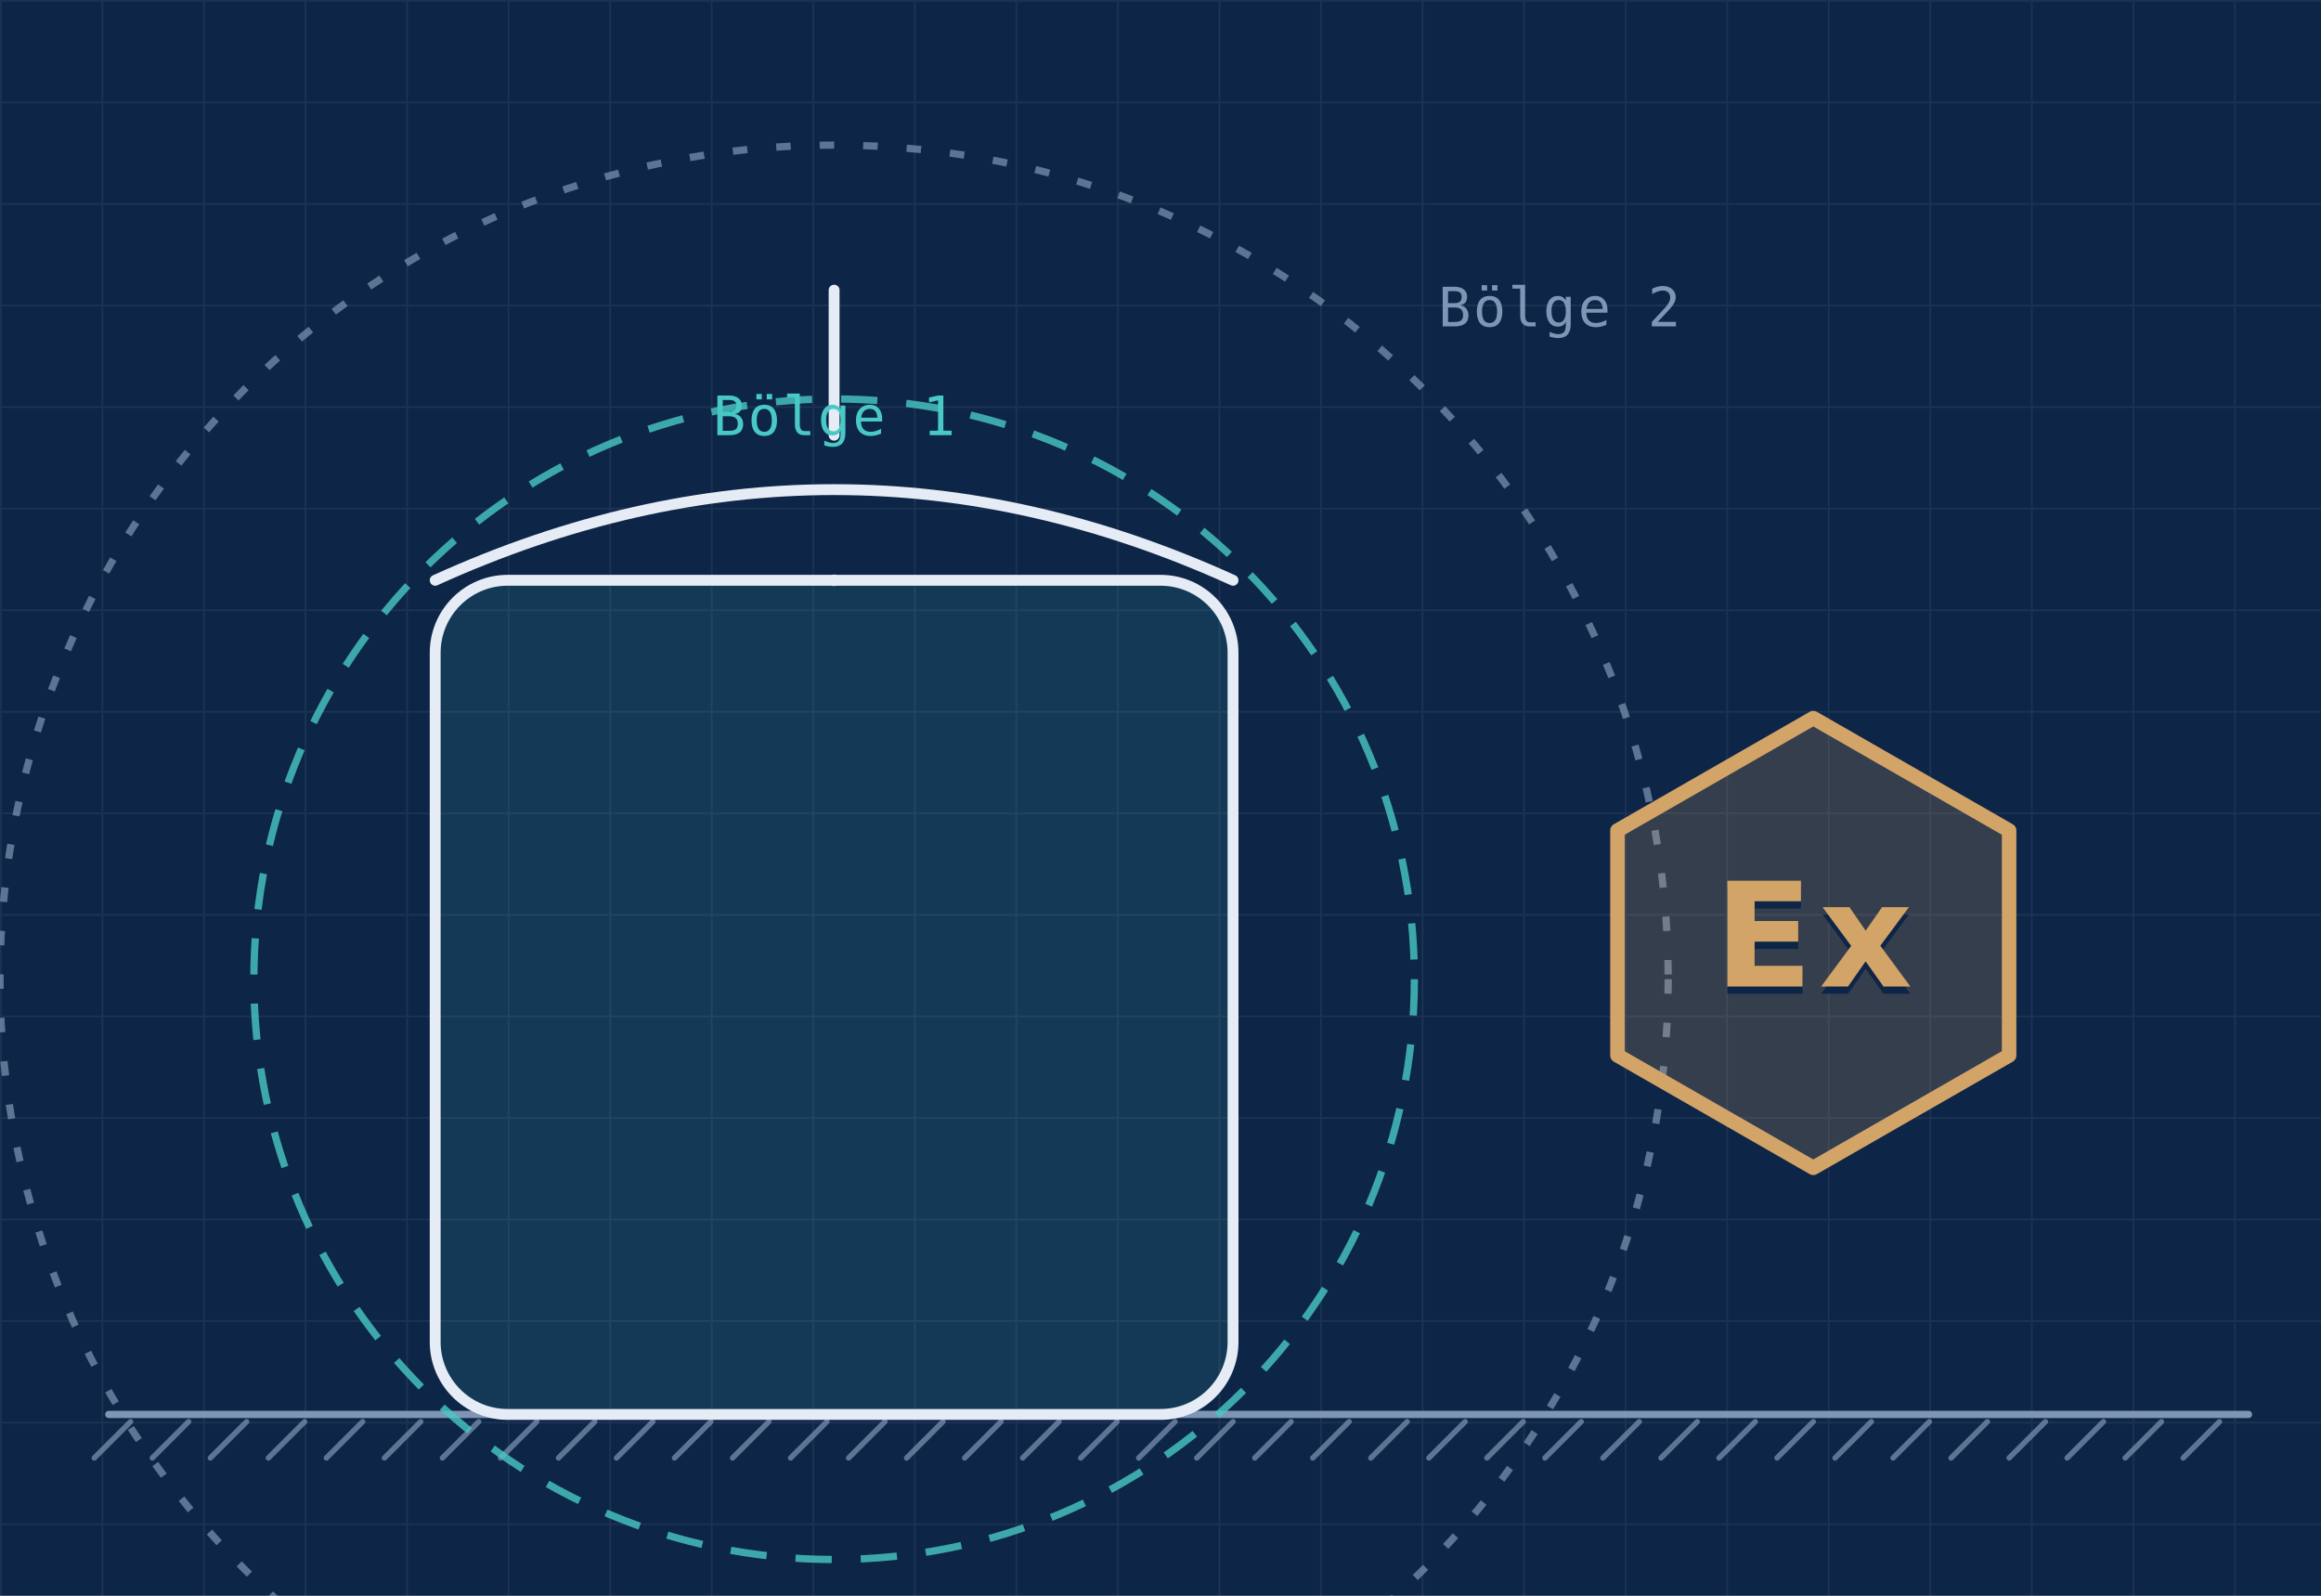
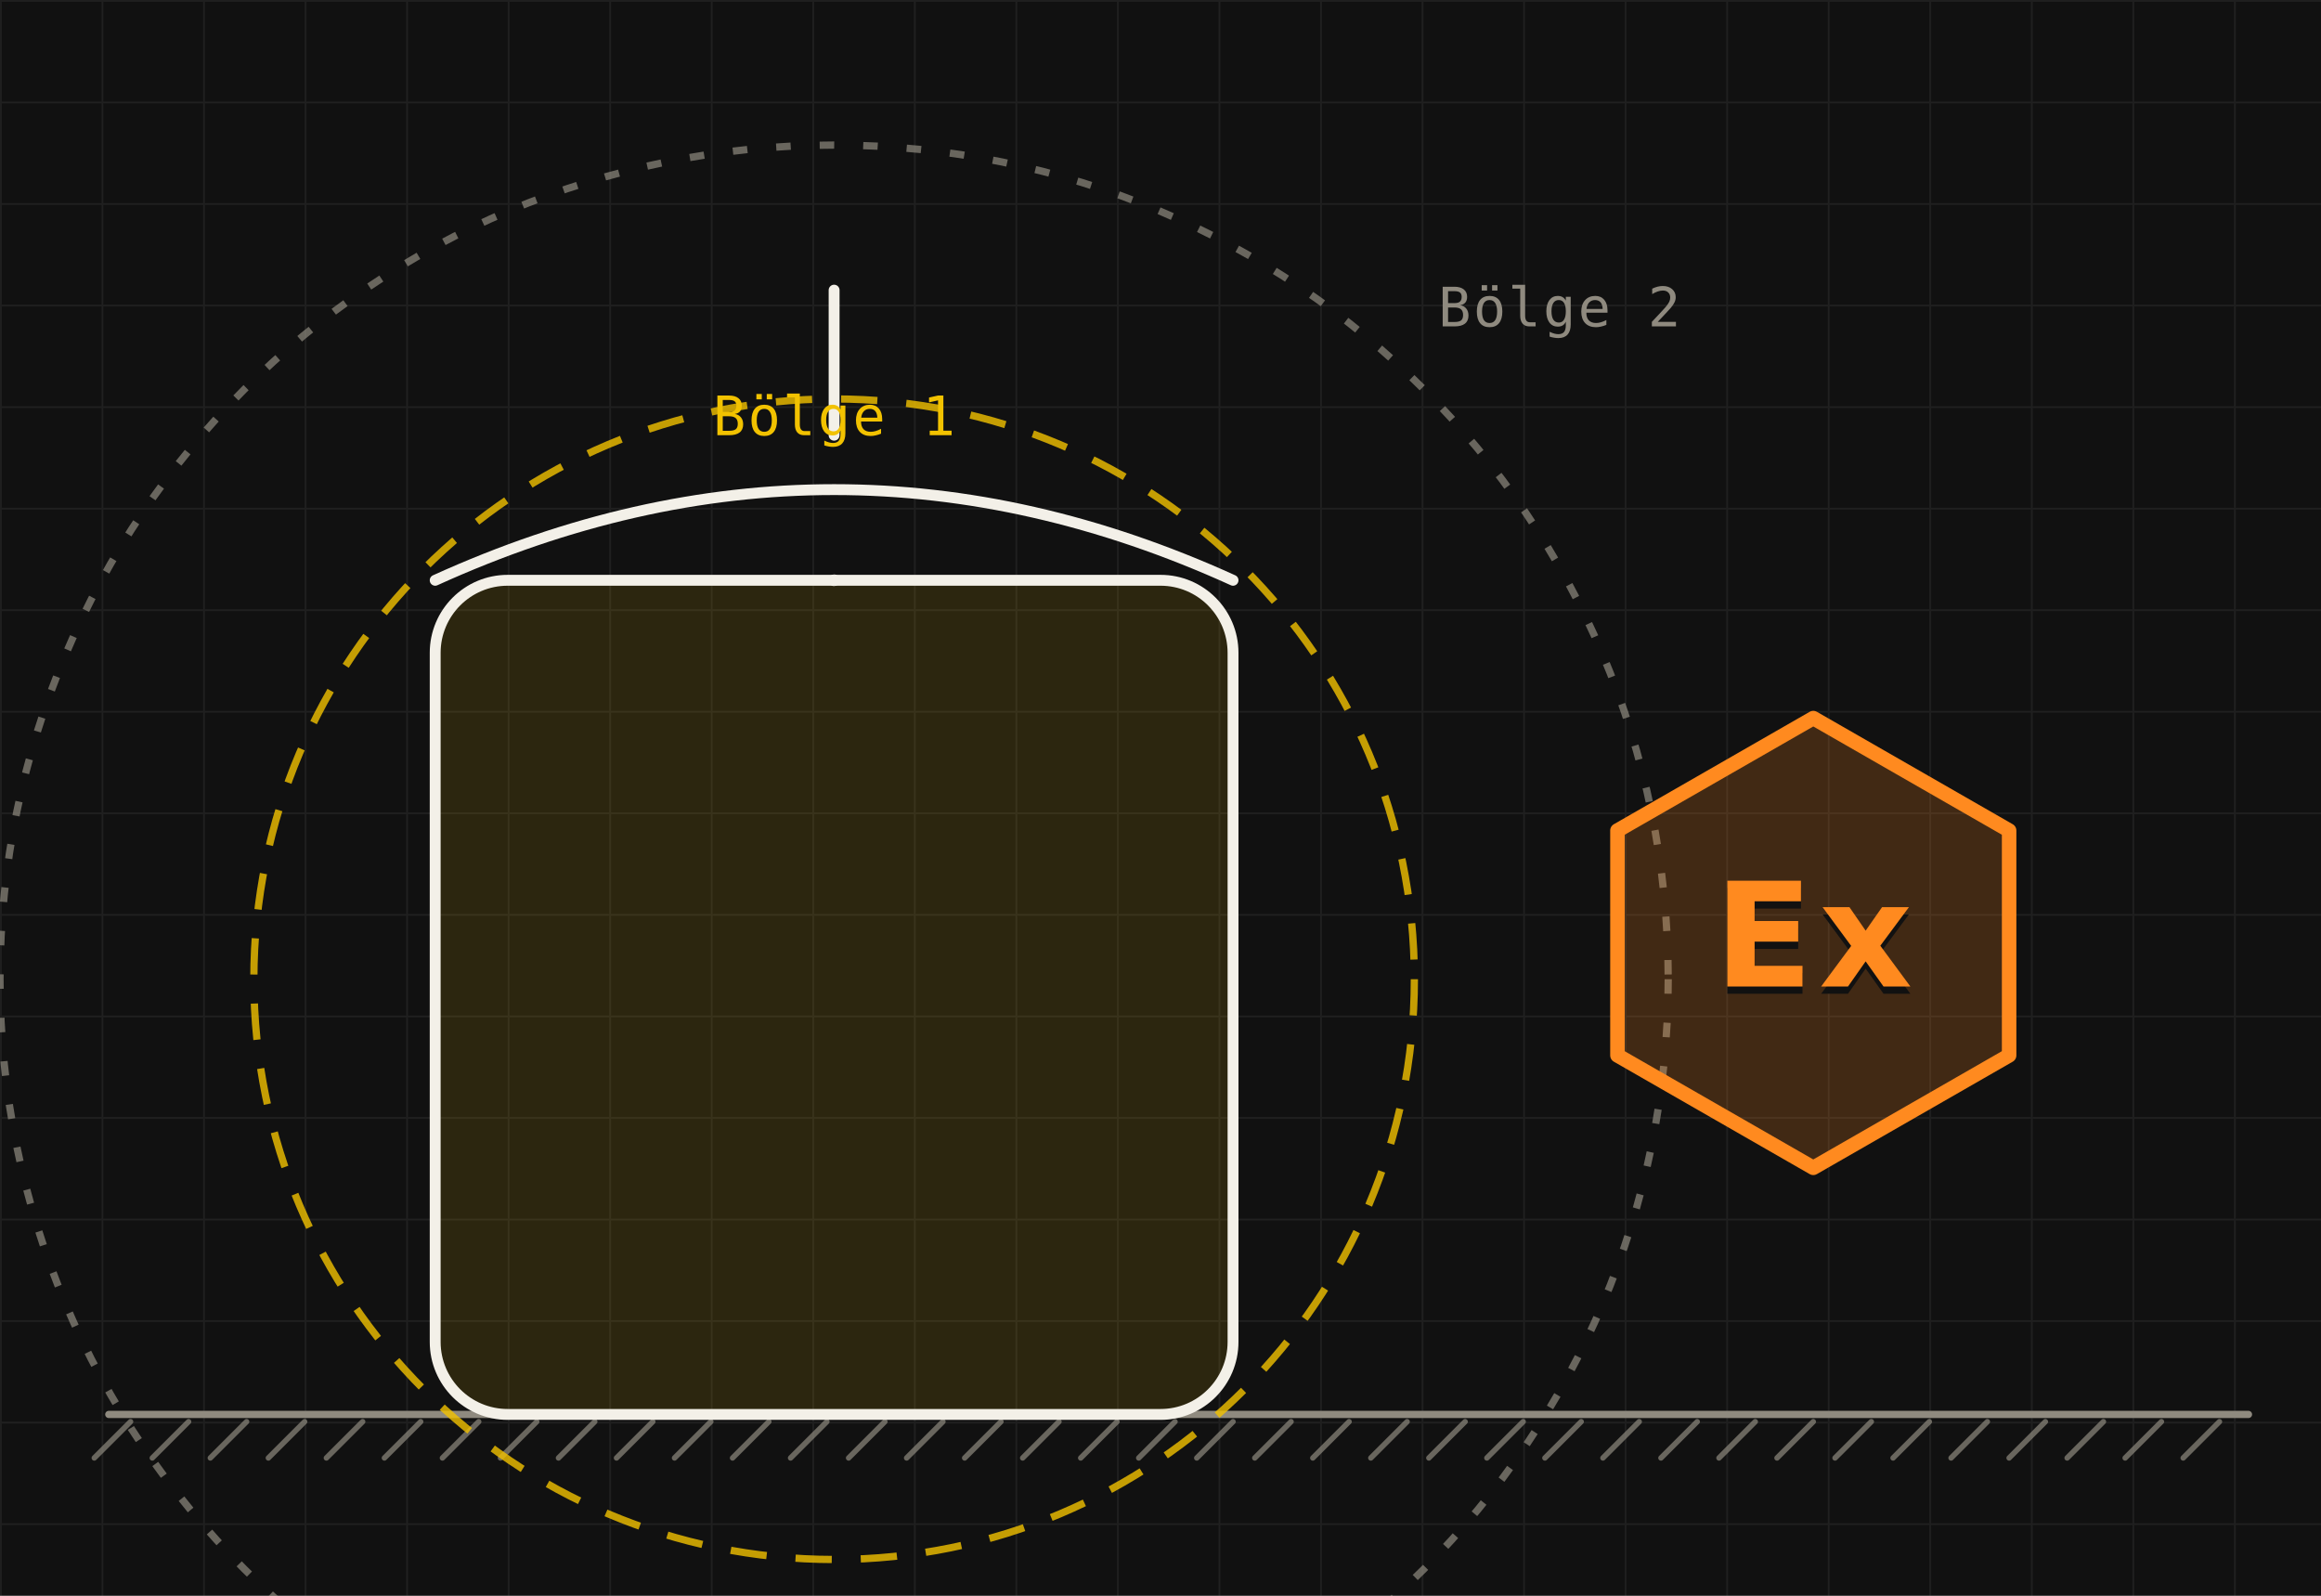
<svg xmlns="http://www.w3.org/2000/svg" viewBox="0 0 640 440" width="640" height="440" role="img" aria-label="Patlamadan Korunma Dokümanı (PKD) Hazırlama: tehlikeli bölge sınıflandırması ve Ex işareti çizimi">
  <defs>
    <pattern id="g" width="28" height="28" patternUnits="userSpaceOnUse">
      <path d="M28 0H0V28" fill="none" stroke="#ffffff" stroke-opacity=".06" />
    </pattern>
  </defs>
-   <rect width="640" height="440" fill="#0d2547" />
+   <rect width="640" height="440" fill="#111111" />
  <rect width="640" height="440" fill="url(#g)" />
-   <g transform="translate(0,0)">
-     <line x1="30" y1="390" x2="620" y2="390" stroke="#7f95b5" stroke-width="2" opacity="1" stroke-linecap="round" />
-     <line x1="36" y1="392" x2="26" y2="402" stroke="#7f95b5" stroke-width="1.5" opacity="0.7" stroke-linecap="round" />
-     <line x1="52" y1="392" x2="42" y2="402" stroke="#7f95b5" stroke-width="1.5" opacity="0.7" stroke-linecap="round" />
-     <line x1="68" y1="392" x2="58" y2="402" stroke="#7f95b5" stroke-width="1.5" opacity="0.7" stroke-linecap="round" />
-     <line x1="84" y1="392" x2="74" y2="402" stroke="#7f95b5" stroke-width="1.5" opacity="0.7" stroke-linecap="round" />
-     <line x1="100" y1="392" x2="90" y2="402" stroke="#7f95b5" stroke-width="1.5" opacity="0.7" stroke-linecap="round" />
-     <line x1="116" y1="392" x2="106" y2="402" stroke="#7f95b5" stroke-width="1.5" opacity="0.7" stroke-linecap="round" />
-     <line x1="132" y1="392" x2="122" y2="402" stroke="#7f95b5" stroke-width="1.5" opacity="0.7" stroke-linecap="round" />
-     <line x1="148" y1="392" x2="138" y2="402" stroke="#7f95b5" stroke-width="1.5" opacity="0.7" stroke-linecap="round" />
-     <line x1="164" y1="392" x2="154" y2="402" stroke="#7f95b5" stroke-width="1.5" opacity="0.7" stroke-linecap="round" />
-     <line x1="180" y1="392" x2="170" y2="402" stroke="#7f95b5" stroke-width="1.5" opacity="0.7" stroke-linecap="round" />
-     <line x1="196" y1="392" x2="186" y2="402" stroke="#7f95b5" stroke-width="1.5" opacity="0.7" stroke-linecap="round" />
-     <line x1="212" y1="392" x2="202" y2="402" stroke="#7f95b5" stroke-width="1.5" opacity="0.7" stroke-linecap="round" />
-     <line x1="228" y1="392" x2="218" y2="402" stroke="#7f95b5" stroke-width="1.5" opacity="0.7" stroke-linecap="round" />
-     <line x1="244" y1="392" x2="234" y2="402" stroke="#7f95b5" stroke-width="1.5" opacity="0.7" stroke-linecap="round" />
-     <line x1="260" y1="392" x2="250" y2="402" stroke="#7f95b5" stroke-width="1.5" opacity="0.7" stroke-linecap="round" />
-     <line x1="276" y1="392" x2="266" y2="402" stroke="#7f95b5" stroke-width="1.5" opacity="0.7" stroke-linecap="round" />
-     <line x1="292" y1="392" x2="282" y2="402" stroke="#7f95b5" stroke-width="1.5" opacity="0.7" stroke-linecap="round" />
-     <line x1="308" y1="392" x2="298" y2="402" stroke="#7f95b5" stroke-width="1.5" opacity="0.7" stroke-linecap="round" />
-     <line x1="324" y1="392" x2="314" y2="402" stroke="#7f95b5" stroke-width="1.5" opacity="0.7" stroke-linecap="round" />
-     <line x1="340" y1="392" x2="330" y2="402" stroke="#7f95b5" stroke-width="1.5" opacity="0.7" stroke-linecap="round" />
-     <line x1="356" y1="392" x2="346" y2="402" stroke="#7f95b5" stroke-width="1.5" opacity="0.7" stroke-linecap="round" />
-     <line x1="372" y1="392" x2="362" y2="402" stroke="#7f95b5" stroke-width="1.5" opacity="0.7" stroke-linecap="round" />
-     <line x1="388" y1="392" x2="378" y2="402" stroke="#7f95b5" stroke-width="1.5" opacity="0.7" stroke-linecap="round" />
-     <line x1="404" y1="392" x2="394" y2="402" stroke="#7f95b5" stroke-width="1.5" opacity="0.7" stroke-linecap="round" />
-     <line x1="420" y1="392" x2="410" y2="402" stroke="#7f95b5" stroke-width="1.5" opacity="0.7" stroke-linecap="round" />
-     <line x1="436" y1="392" x2="426" y2="402" stroke="#7f95b5" stroke-width="1.5" opacity="0.7" stroke-linecap="round" />
-     <line x1="452" y1="392" x2="442" y2="402" stroke="#7f95b5" stroke-width="1.5" opacity="0.7" stroke-linecap="round" />
-     <line x1="468" y1="392" x2="458" y2="402" stroke="#7f95b5" stroke-width="1.5" opacity="0.7" stroke-linecap="round" />
-     <line x1="484" y1="392" x2="474" y2="402" stroke="#7f95b5" stroke-width="1.5" opacity="0.7" stroke-linecap="round" />
-     <line x1="500" y1="392" x2="490" y2="402" stroke="#7f95b5" stroke-width="1.5" opacity="0.7" stroke-linecap="round" />
-     <line x1="516" y1="392" x2="506" y2="402" stroke="#7f95b5" stroke-width="1.5" opacity="0.7" stroke-linecap="round" />
-     <line x1="532" y1="392" x2="522" y2="402" stroke="#7f95b5" stroke-width="1.5" opacity="0.7" stroke-linecap="round" />
-     <line x1="548" y1="392" x2="538" y2="402" stroke="#7f95b5" stroke-width="1.5" opacity="0.7" stroke-linecap="round" />
-     <line x1="564" y1="392" x2="554" y2="402" stroke="#7f95b5" stroke-width="1.5" opacity="0.7" stroke-linecap="round" />
-     <line x1="580" y1="392" x2="570" y2="402" stroke="#7f95b5" stroke-width="1.5" opacity="0.7" stroke-linecap="round" />
-     <line x1="596" y1="392" x2="586" y2="402" stroke="#7f95b5" stroke-width="1.5" opacity="0.7" stroke-linecap="round" />
-     <line x1="612" y1="392" x2="602" y2="402" stroke="#7f95b5" stroke-width="1.5" opacity="0.7" stroke-linecap="round" />
-     <rect x="120" y="160" width="220" height="230" rx="20" stroke="#e6ecf5" stroke-width="3" fill="#48c9c61f" opacity="1" />
-     <circle cx="230" cy="160" r="0.1" stroke="#e6ecf5" stroke-width="3" fill="none" opacity="1" />
-     <path d="M120 160 Q230 110 340 160" stroke="#e6ecf5" stroke-width="3" fill="none" opacity="1" stroke-linecap="round" stroke-linejoin="round" />
-     <line x1="230" y1="120" x2="230" y2="80" stroke="#e6ecf5" stroke-width="3" opacity="1" stroke-linecap="round" />
-     <circle cx="230" cy="270" r="160" stroke="#48c9c6" stroke-width="2" fill="none" opacity="0.8" stroke-dasharray="10 8" />
-     <circle cx="230" cy="270" r="230" stroke="#7f95b5" stroke-width="2" fill="none" opacity="0.7" stroke-dasharray="4 8" />
-     <text x="230" y="120" font-size="15" fill="#48c9c6" text-anchor="middle" font-weight="500" font-family="'DejaVu Sans Mono',Menlo,monospace" letter-spacing=".04em">Bölge 1</text>
-     <text x="430" y="90" font-size="15" fill="#7f95b5" text-anchor="middle" font-weight="500" font-family="'DejaVu Sans Mono',Menlo,monospace" letter-spacing=".04em">Bölge 2</text>
-     <path d="M554 291 L500 322 L446 291 L446 229 L500 198 L554 229Z" stroke="#d3a467" stroke-width="4" fill="#d3a46733" opacity="1" stroke-linecap="round" stroke-linejoin="round" />
-     <text x="500" y="274" font-size="40" fill="#0d2547" text-anchor="middle" font-weight="800" font-family="Poppins,'DejaVu Sans',Arial,sans-serif" letter-spacing=".04em">Ex</text>
-     <text x="500" y="272" font-size="40" fill="#d3a467" text-anchor="middle" font-weight="800" font-family="Poppins,'DejaVu Sans',Arial,sans-serif" letter-spacing=".04em">Ex</text>
-   </g>
+   <line x1="30" y1="390" x2="620" y2="390" stroke="#8f8a7f" stroke-width="2" opacity="1" stroke-linecap="round" />
+   <line x1="36" y1="392" x2="26" y2="402" stroke="#8f8a7f" stroke-width="1.5" opacity="0.7" stroke-linecap="round" />
+   <line x1="52" y1="392" x2="42" y2="402" stroke="#8f8a7f" stroke-width="1.5" opacity="0.7" stroke-linecap="round" />
+   <line x1="68" y1="392" x2="58" y2="402" stroke="#8f8a7f" stroke-width="1.5" opacity="0.7" stroke-linecap="round" />
+   <line x1="84" y1="392" x2="74" y2="402" stroke="#8f8a7f" stroke-width="1.5" opacity="0.7" stroke-linecap="round" />
+   <line x1="100" y1="392" x2="90" y2="402" stroke="#8f8a7f" stroke-width="1.5" opacity="0.7" stroke-linecap="round" />
+   <line x1="116" y1="392" x2="106" y2="402" stroke="#8f8a7f" stroke-width="1.5" opacity="0.7" stroke-linecap="round" />
+   <line x1="132" y1="392" x2="122" y2="402" stroke="#8f8a7f" stroke-width="1.5" opacity="0.7" stroke-linecap="round" />
+   <line x1="148" y1="392" x2="138" y2="402" stroke="#8f8a7f" stroke-width="1.5" opacity="0.7" stroke-linecap="round" />
+   <line x1="164" y1="392" x2="154" y2="402" stroke="#8f8a7f" stroke-width="1.5" opacity="0.7" stroke-linecap="round" />
+   <line x1="180" y1="392" x2="170" y2="402" stroke="#8f8a7f" stroke-width="1.5" opacity="0.7" stroke-linecap="round" />
+   <line x1="196" y1="392" x2="186" y2="402" stroke="#8f8a7f" stroke-width="1.5" opacity="0.7" stroke-linecap="round" />
+   <line x1="212" y1="392" x2="202" y2="402" stroke="#8f8a7f" stroke-width="1.5" opacity="0.7" stroke-linecap="round" />
+   <line x1="228" y1="392" x2="218" y2="402" stroke="#8f8a7f" stroke-width="1.5" opacity="0.7" stroke-linecap="round" />
+   <line x1="244" y1="392" x2="234" y2="402" stroke="#8f8a7f" stroke-width="1.5" opacity="0.7" stroke-linecap="round" />
+   <line x1="260" y1="392" x2="250" y2="402" stroke="#8f8a7f" stroke-width="1.5" opacity="0.7" stroke-linecap="round" />
+   <line x1="276" y1="392" x2="266" y2="402" stroke="#8f8a7f" stroke-width="1.5" opacity="0.7" stroke-linecap="round" />
+   <line x1="292" y1="392" x2="282" y2="402" stroke="#8f8a7f" stroke-width="1.5" opacity="0.7" stroke-linecap="round" />
+   <line x1="308" y1="392" x2="298" y2="402" stroke="#8f8a7f" stroke-width="1.5" opacity="0.7" stroke-linecap="round" />
+   <line x1="324" y1="392" x2="314" y2="402" stroke="#8f8a7f" stroke-width="1.5" opacity="0.7" stroke-linecap="round" />
+   <line x1="340" y1="392" x2="330" y2="402" stroke="#8f8a7f" stroke-width="1.5" opacity="0.7" stroke-linecap="round" />
+   <line x1="356" y1="392" x2="346" y2="402" stroke="#8f8a7f" stroke-width="1.5" opacity="0.7" stroke-linecap="round" />
+   <line x1="372" y1="392" x2="362" y2="402" stroke="#8f8a7f" stroke-width="1.5" opacity="0.7" stroke-linecap="round" />
+   <line x1="388" y1="392" x2="378" y2="402" stroke="#8f8a7f" stroke-width="1.5" opacity="0.7" stroke-linecap="round" />
+   <line x1="404" y1="392" x2="394" y2="402" stroke="#8f8a7f" stroke-width="1.5" opacity="0.7" stroke-linecap="round" />
+   <line x1="420" y1="392" x2="410" y2="402" stroke="#8f8a7f" stroke-width="1.5" opacity="0.7" stroke-linecap="round" />
+   <line x1="436" y1="392" x2="426" y2="402" stroke="#8f8a7f" stroke-width="1.5" opacity="0.7" stroke-linecap="round" />
+   <line x1="452" y1="392" x2="442" y2="402" stroke="#8f8a7f" stroke-width="1.5" opacity="0.7" stroke-linecap="round" />
+   <line x1="468" y1="392" x2="458" y2="402" stroke="#8f8a7f" stroke-width="1.5" opacity="0.7" stroke-linecap="round" />
+   <line x1="484" y1="392" x2="474" y2="402" stroke="#8f8a7f" stroke-width="1.5" opacity="0.7" stroke-linecap="round" />
+   <line x1="500" y1="392" x2="490" y2="402" stroke="#8f8a7f" stroke-width="1.5" opacity="0.7" stroke-linecap="round" />
+   <line x1="516" y1="392" x2="506" y2="402" stroke="#8f8a7f" stroke-width="1.5" opacity="0.7" stroke-linecap="round" />
+   <line x1="532" y1="392" x2="522" y2="402" stroke="#8f8a7f" stroke-width="1.5" opacity="0.7" stroke-linecap="round" />
+   <line x1="548" y1="392" x2="538" y2="402" stroke="#8f8a7f" stroke-width="1.5" opacity="0.7" stroke-linecap="round" />
+   <line x1="564" y1="392" x2="554" y2="402" stroke="#8f8a7f" stroke-width="1.5" opacity="0.7" stroke-linecap="round" />
+   <line x1="580" y1="392" x2="570" y2="402" stroke="#8f8a7f" stroke-width="1.5" opacity="0.7" stroke-linecap="round" />
+   <line x1="596" y1="392" x2="586" y2="402" stroke="#8f8a7f" stroke-width="1.5" opacity="0.7" stroke-linecap="round" />
+   <line x1="612" y1="392" x2="602" y2="402" stroke="#8f8a7f" stroke-width="1.5" opacity="0.7" stroke-linecap="round" />
+   <rect x="120" y="160" width="220" height="230" rx="20" stroke="#f3f0e8" stroke-width="3" fill="#f2c2001f" opacity="1" />
+   <circle cx="230" cy="160" r="0.1" stroke="#f3f0e8" stroke-width="3" fill="none" opacity="1" />
+   <path d="M120 160 Q230 110 340 160" stroke="#f3f0e8" stroke-width="3" fill="none" opacity="1" stroke-linecap="round" stroke-linejoin="round" />
+   <line x1="230" y1="120" x2="230" y2="80" stroke="#f3f0e8" stroke-width="3" opacity="1" stroke-linecap="round" />
+   <circle cx="230" cy="270" r="160" stroke="#f2c200" stroke-width="2" fill="none" opacity="0.8" stroke-dasharray="10 8" />
+   <circle cx="230" cy="270" r="230" stroke="#8f8a7f" stroke-width="2" fill="none" opacity="0.7" stroke-dasharray="4 8" />
+   <text x="230" y="120" font-size="15" fill="#f2c200" text-anchor="middle" font-weight="500" font-family="'DejaVu Sans Mono',Menlo,monospace" letter-spacing=".04em">Bölge 1</text>
+   <text x="430" y="90" font-size="15" fill="#8f8a7f" text-anchor="middle" font-weight="500" font-family="'DejaVu Sans Mono',Menlo,monospace" letter-spacing=".04em">Bölge 2</text>
+   <path d="M554 291 L500 322 L446 291 L446 229 L500 198 L554 229Z" stroke="#ff8a1f" stroke-width="4" fill="#ff8a1f33" opacity="1" stroke-linecap="round" stroke-linejoin="round" />
+   <text x="500" y="274" font-size="40" fill="#111111" text-anchor="middle" font-weight="800" font-family="Poppins,'DejaVu Sans',Arial,sans-serif" letter-spacing=".04em">Ex</text>
+   <text x="500" y="272" font-size="40" fill="#ff8a1f" text-anchor="middle" font-weight="800" font-family="Poppins,'DejaVu Sans',Arial,sans-serif" letter-spacing=".04em">Ex</text>
</svg>
